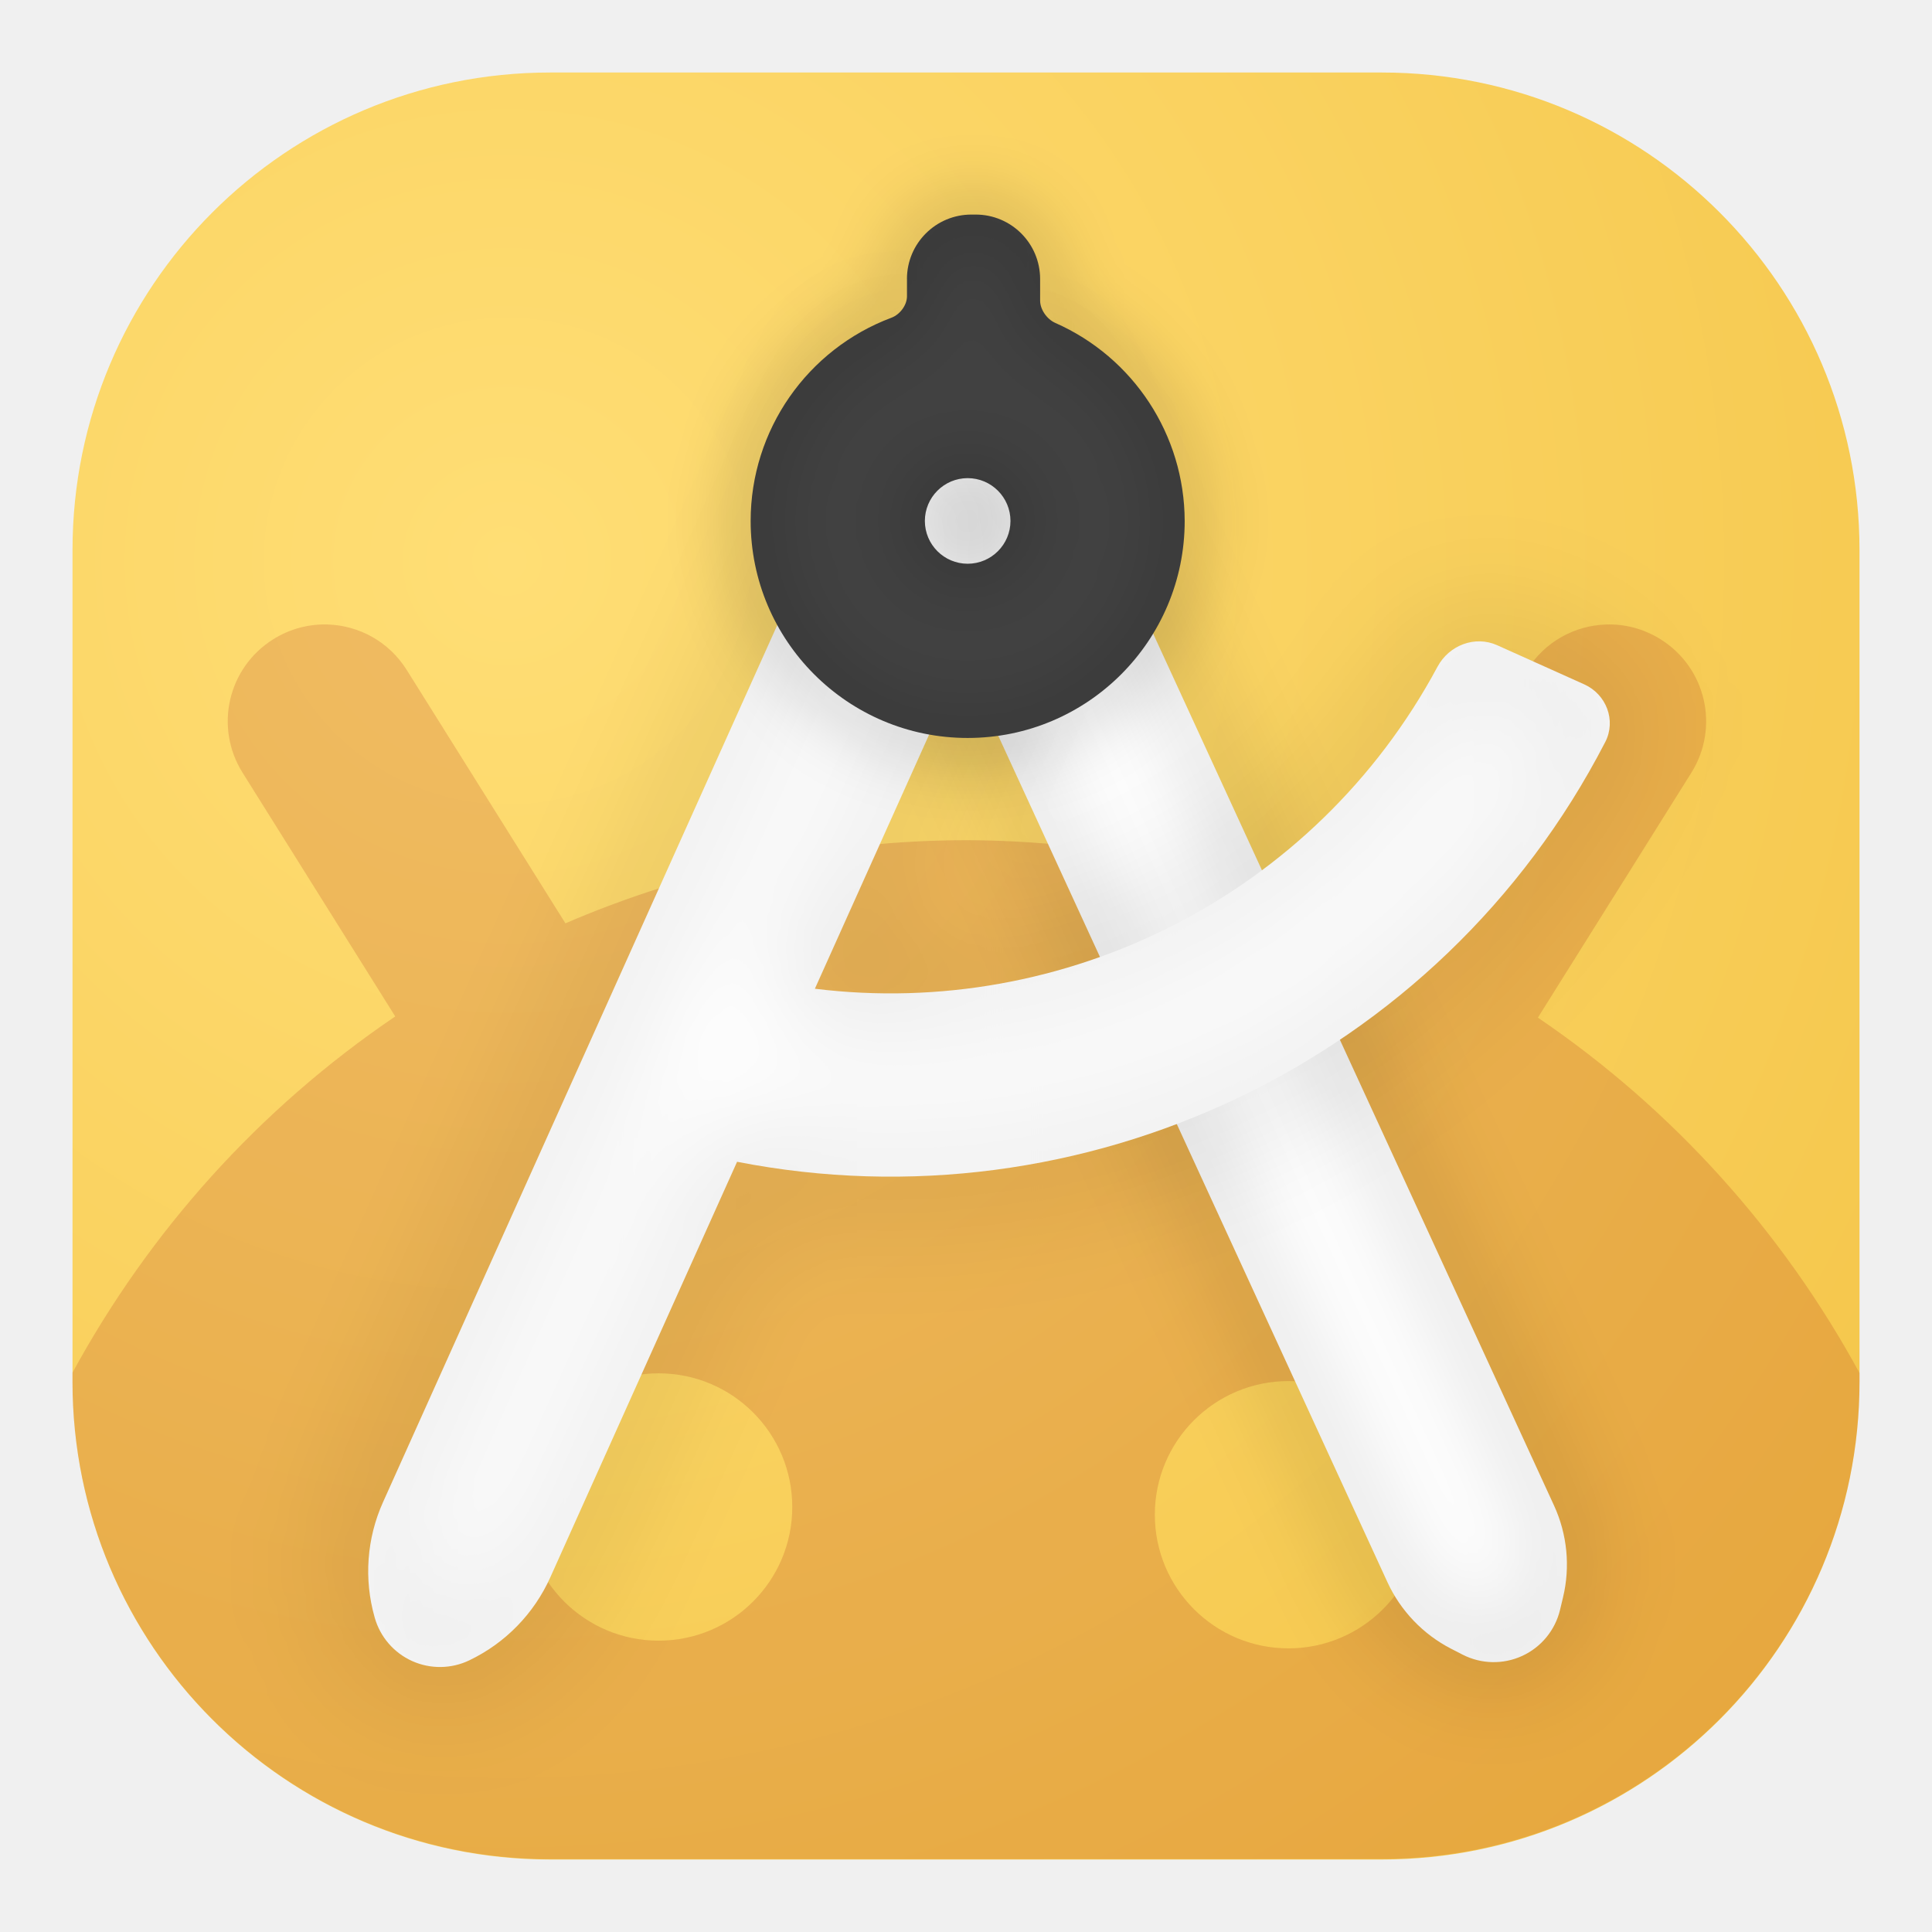
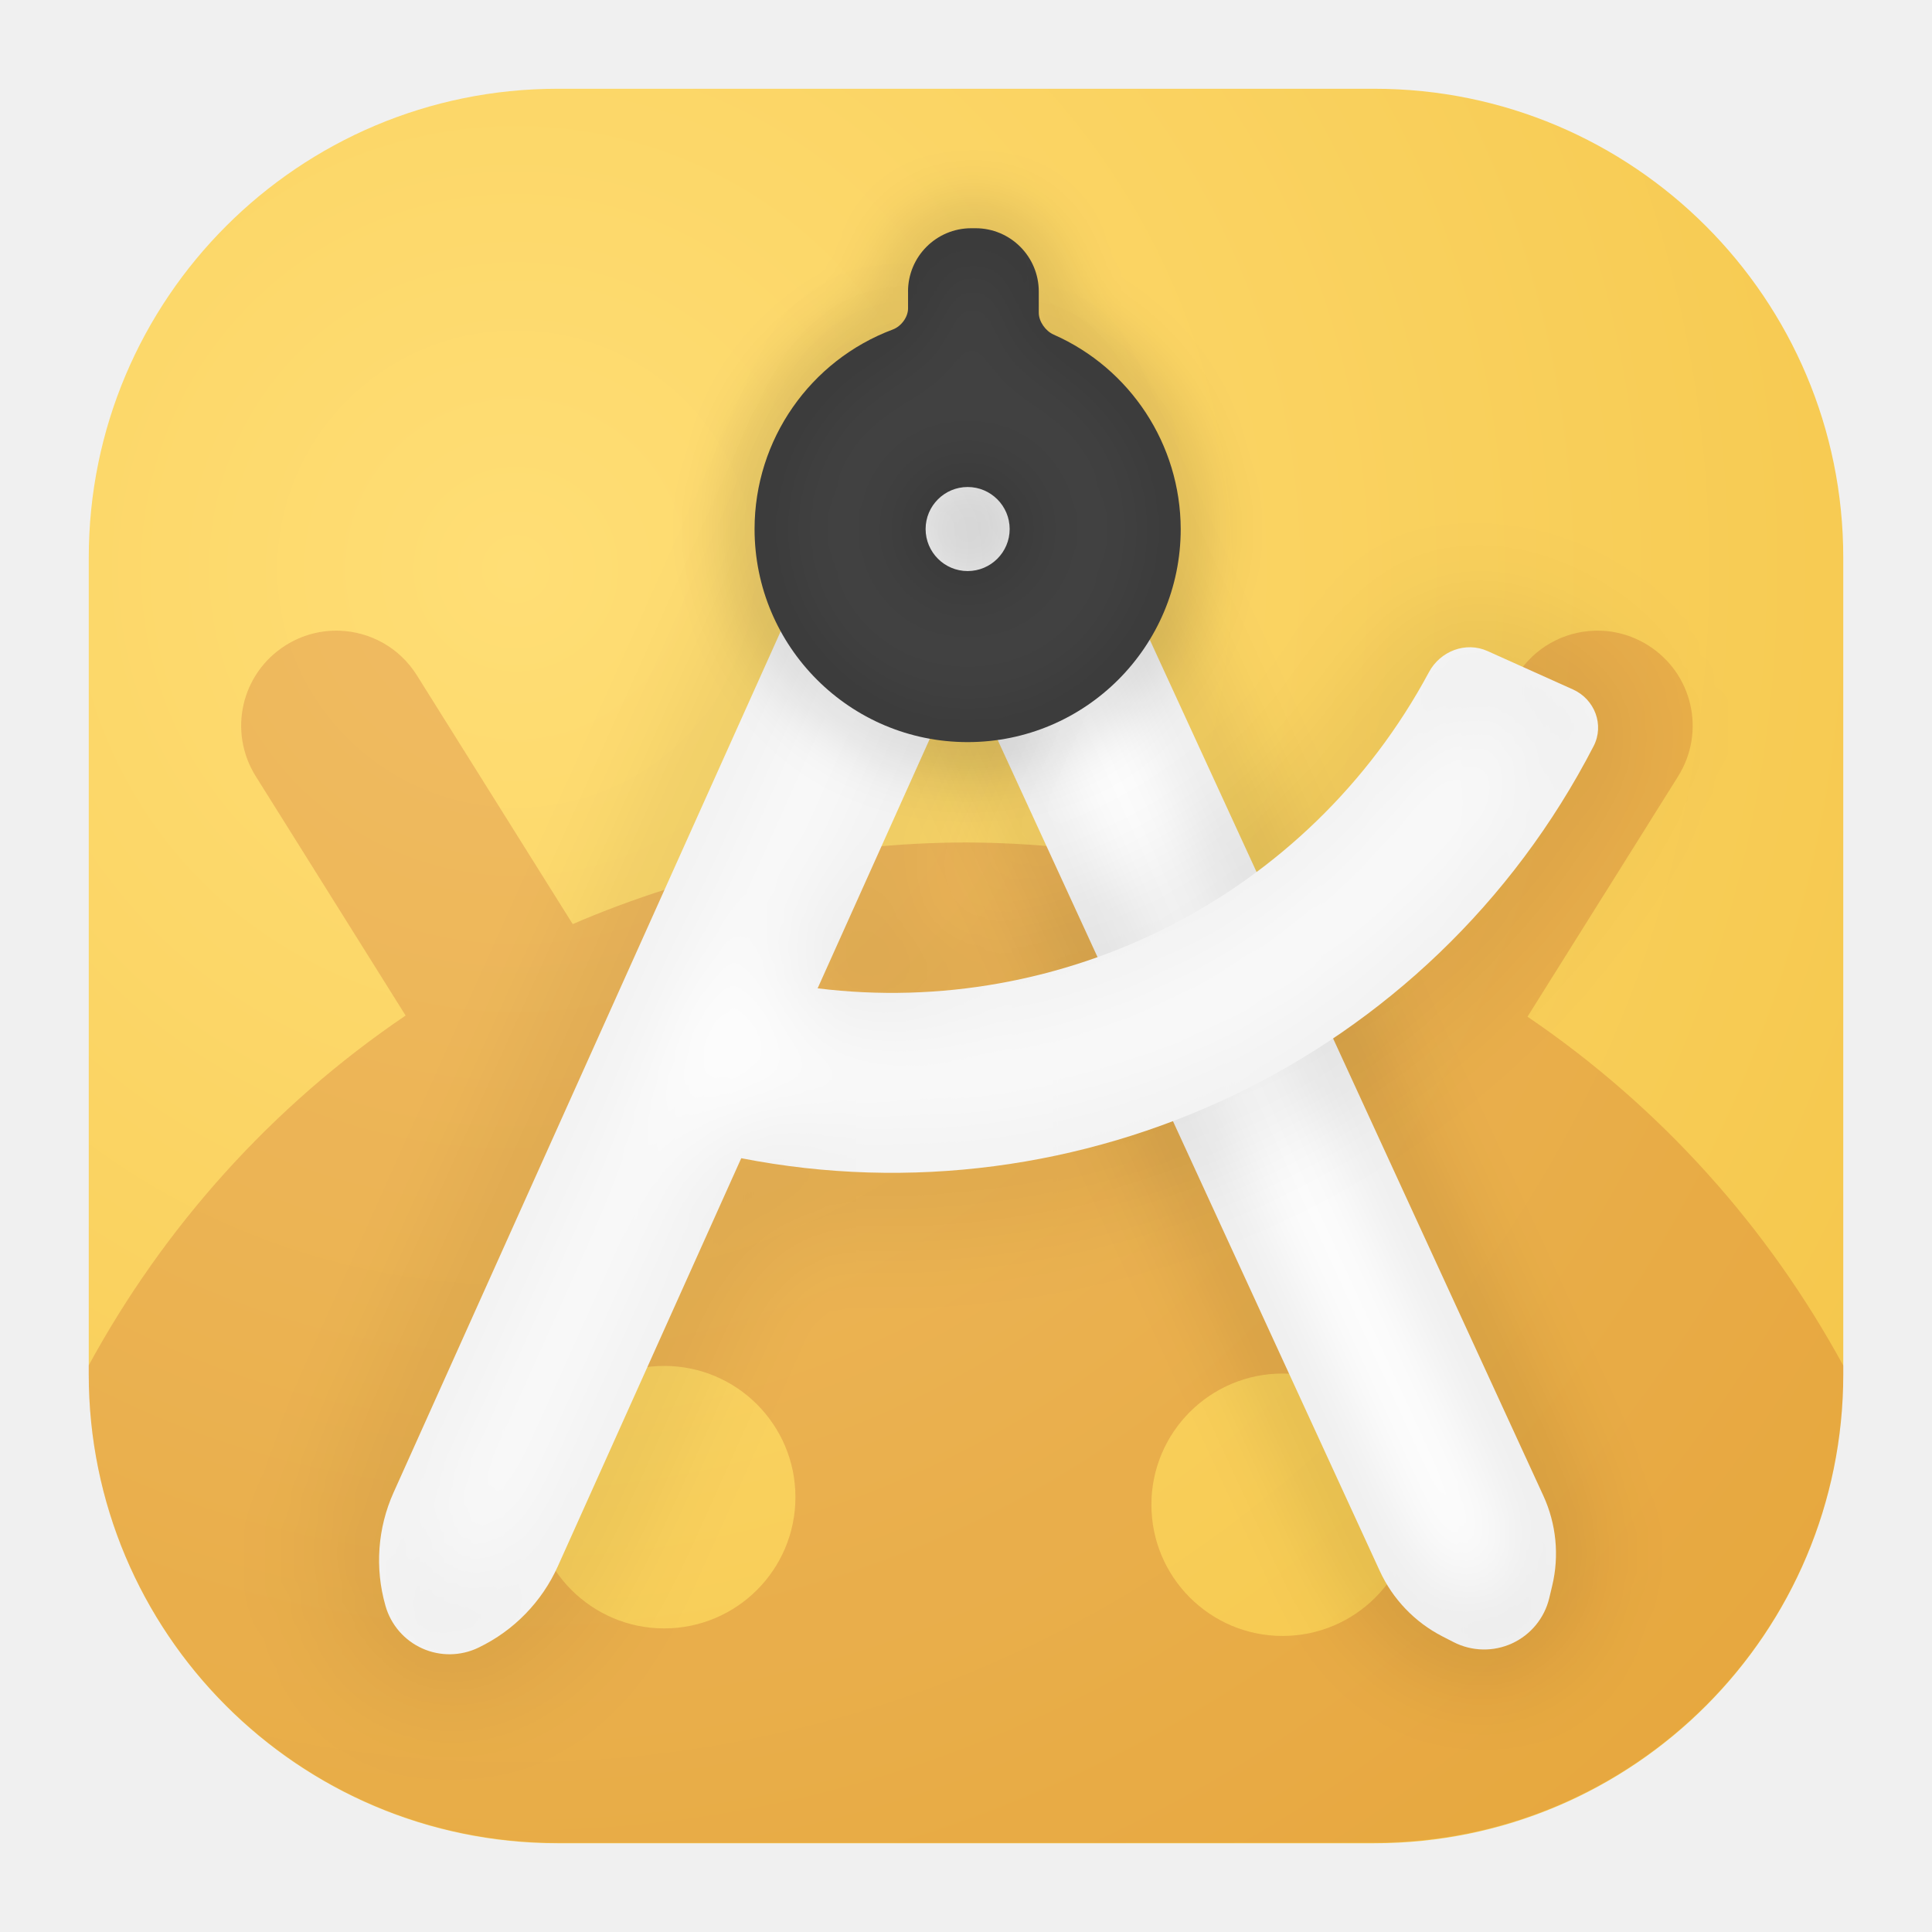
- <svg xmlns="http://www.w3.org/2000/svg" xmlns:xlink="http://www.w3.org/1999/xlink" width="54" height="54" version="1.1" id="svg15">
+ <svg xmlns="http://www.w3.org/2000/svg" xmlns:xlink="http://www.w3.org/1999/xlink" width="55" height="55" version="1.1" id="svg15">
  <defs id="defs15">
    <filter style="color-interpolation-filters:sRGB" id="filter23" x="-0.195" y="-0.162" width="1.391" height="1.324">
      <feGaussianBlur stdDeviation="1.016" id="feGaussianBlur23" />
    </filter>
    <filter style="color-interpolation-filters:sRGB" id="filter21" x="-0.118" y="-0.113" width="1.236" height="1.226">
      <feGaussianBlur stdDeviation="1.788" id="feGaussianBlur21" />
    </filter>
    <filter style="color-interpolation-filters:sRGB" id="filter22" x="-0.16" y="-0.087" width="1.32" height="1.174">
      <feGaussianBlur stdDeviation="1.361" id="feGaussianBlur22" />
    </filter>
    <radialGradient xlink:href="#linearGradient17" id="radialGradient18" cx="19.367" cy="21.565" fx="19.367" fy="21.565" r="24.974" gradientUnits="userSpaceOnUse" gradientTransform="matrix(2.357956,1.361367,-1.361367,2.357956,3.058646,-55.64931)" />
    <linearGradient id="linearGradient17">
      <stop style="stop-color:#ffde75;stop-opacity:1;" offset="0" id="stop17" />
      <stop style="stop-color:#f0bb37;stop-opacity:1;" offset="1" id="stop18" />
    </linearGradient>
  </defs>
-   <g id="g1" transform="translate(-5,-5)">
+   <g id="g1" transform="translate(-4.5,-4.5)">
    <path id="rect17" style="fill:url(#radialGradient18);stroke:#000000;stroke-width:0;stroke-linecap:round;stroke-linejoin:round" d="M 20.566,7.902 H 43.815 A 13.349,13.349 45 0 1 57.164,21.251 V 44.5 A 13.349,13.349 135 0 1 43.815,57.849 l -23.249,0 A 13.349,13.349 45 0 1 7.217,44.5 l 0,-23.249 A 13.349,13.349 135 0 1 20.566,7.902 Z" transform="translate(-0.1902526,-0.8752655)" />
    <path id="rect17-20" style="opacity:0.257;mix-blend-mode:hard-light;fill:#623434;fill-opacity:1;stroke:#000000;stroke-width:0;stroke-linecap:round;stroke-linejoin:round" d="m 49.885,22.455 c -0.868,0.029 -1.706,0.477 -2.203,1.271 l -4.453,7.111 c -3.542,-1.534 -7.361,-2.343 -11.23,-2.354 -3.856,0.007 -7.662,0.804 -11.195,2.324 l -4.436,-7.082 c -0.498,-0.794 -1.333,-1.24 -2.201,-1.27 -0.521,-0.018 -1.053,0.114 -1.529,0.412 -1.271,0.796 -1.654,2.461 -0.857,3.732 l 4.266,6.811 C 12.232,35.995 9.169,39.429 7.025,43.369 V 43.625 A 13.349,13.349 0 0 0 20.254,56.963 c 8.606,10e-4 16.038,-2.46e-4 23.545,-0.006 A 13.349,13.349 0 0 0 56.975,43.625 v -0.248 c -2.137,-3.929 -5.192,-7.353 -8.99,-9.934 l 4.287,-6.842 c 0.796,-1.271 0.414,-2.936 -0.857,-3.732 -0.477,-0.299 -1.008,-0.432 -1.529,-0.414 z M 23.41,43.385 a 3.736,3.736 0 0 1 3.734,3.736 3.736,3.736 0 0 1 -3.734,3.736 3.736,3.736 0 0 1 -3.736,-3.736 3.736,3.736 0 0 1 3.736,-3.736 z m 17.604,0.217 a 3.736,3.736 0 0 1 3.734,3.734 3.736,3.736 0 0 1 -3.734,3.736 3.736,3.736 0 0 1 -3.736,-3.736 3.736,3.736 0 0 1 3.736,-3.734 z" />
    <path style="fill:#ffffff;fill-opacity:1;stroke:none;stroke-width:0.462;stroke-linecap:round;stroke-linejoin:round;stroke-dasharray:none;stroke-opacity:1" d="m 29.087,16.099 15.668,34.077 a 4.229,4.229 46.238 0 0 1.911,1.996 l 0.339,0.174 a 2.041,2.041 155.327 0 0 2.916,-1.34 l 0.089,-0.372 A 4.225,4.225 84.397 0 0 49.741,47.884 L 34.073,13.807 Z" id="path15-3" transform="matrix(0.9340559,0,0,0.9340559,1.97471,2.353346)" />
    <path style="fill:none;fill-opacity:1;stroke:#000000;stroke-width:0.2;stroke-linecap:round;stroke-linejoin:round;stroke-dasharray:none;stroke-opacity:1;filter:url(#filter22)" d="m 29.087,16.099 15.668,34.077 a 4.229,4.229 46.238 0 0 1.911,1.996 l 0.339,0.174 a 2.041,2.041 155.327 0 0 2.916,-1.34 l 0.089,-0.372 A 4.225,4.225 84.397 0 0 49.741,47.884 L 34.073,13.807 Z" id="path15-3-2" transform="matrix(0.9340559,0,0,0.9340559,1.97191,2.352022)" />
    <path id="path15" style="fill:#ffffff;fill-opacity:1;stroke:none;stroke-width:0.462;stroke-linecap:round;stroke-linejoin:round;stroke-dasharray:none;stroke-opacity:1" d="M 29.923,13.918 14.699,47.786 a 5.035,5.035 94.16 0 0 -0.25,3.442 l 0.004,0.015 a 2.028,2.028 24.181 0 0 2.832,1.272 l 0.012,-0.006 a 5.041,5.041 134.226 0 0 2.408,-2.474 L 25.295,37.598 c 10.31,2.019 21.011,-2.937 25.978,-12.559 0.334,-0.647 0.034,-1.43 -0.63,-1.728 l -2.603,-1.17 c -0.664,-0.299 -1.441,5.98e-4 -1.785,0.642 -3.682,6.86 -11.177,10.56 -18.632,9.637 l 7.306,-16.253 z" transform="matrix(0.9340559,0,0,0.9340559,1.97471,2.353346)" />
    <path id="path15-7" style="fill:none;fill-opacity:1;stroke:#000000;stroke-width:0.2;stroke-linecap:round;stroke-linejoin:round;stroke-dasharray:none;stroke-opacity:1;filter:url(#filter21)" d="M 29.923,13.918 14.699,47.786 a 5.035,5.035 94.16 0 0 -0.25,3.442 l 0.004,0.015 a 2.028,2.028 24.181 0 0 2.832,1.272 l 0.012,-0.006 a 5.041,5.041 134.226 0 0 2.408,-2.474 L 25.295,37.598 c 10.31,2.019 21.011,-2.937 25.978,-12.559 0.334,-0.647 0.034,-1.43 -0.63,-1.728 l -2.603,-1.17 c -0.664,-0.299 -1.441,5.98e-4 -1.785,0.642 -3.682,6.86 -11.177,10.56 -18.632,9.637 l 7.306,-16.253 z" transform="matrix(0.9340559,0,0,0.9340559,1.97191,2.352022)" />
    <path id="path17" style="fill:#414141;fill-opacity:1;stroke:none;stroke-width:0.581;stroke-linecap:round;stroke-linejoin:round;stroke-dasharray:none;stroke-opacity:1" d="m 30.379,11.182 v 0.516 c 0,0.269 -0.211,0.547 -0.463,0.642 -2.519,0.943 -4.215,3.359 -4.215,6.082 2.91e-4,3.586 2.908,6.494 6.494,6.494 3.586,-2.91e-4 6.494,-2.908 6.494,-6.494 -0.007,-2.581 -1.538,-4.896 -3.873,-5.926 -0.247,-0.109 -0.453,-0.398 -0.453,-0.668 V 11.182 A 1.928,1.928 45 0 0 32.435,9.254 h -0.129 a 1.928,1.928 135 0 0 -1.928,1.928 z m 1.816,5.959 c 0.707,7.61e-4 1.28,0.574 1.281,1.281 -7.61e-4,0.707 -0.574,1.28 -1.281,1.281 -0.707,-7.61e-4 -1.28,-0.574 -1.281,-1.281 7.61e-4,-0.707 0.574,-1.28 1.281,-1.281 z" transform="matrix(0.9340559,0,0,0.9340559,1.97471,2.353346)" />
    <path id="path17-9" style="fill:none;fill-opacity:1;stroke:#000000;stroke-width:0.2;stroke-linecap:round;stroke-linejoin:round;stroke-dasharray:none;stroke-opacity:1;filter:url(#filter23)" d="m 30.379,11.182 v 0.516 c 0,0.269 -0.211,0.547 -0.463,0.642 -2.519,0.943 -4.215,3.359 -4.215,6.082 2.91e-4,3.586 2.908,6.494 6.494,6.494 3.586,-2.91e-4 6.494,-2.908 6.494,-6.494 -0.007,-2.581 -1.538,-4.896 -3.873,-5.926 -0.247,-0.109 -0.453,-0.398 -0.453,-0.668 V 11.182 A 1.928,1.928 45 0 0 32.435,9.254 h -0.129 a 1.928,1.928 135 0 0 -1.928,1.928 z m 1.816,5.959 c 0.707,7.61e-4 1.28,0.574 1.281,1.281 -7.61e-4,0.707 -0.574,1.28 -1.281,1.281 -0.707,-7.61e-4 -1.28,-0.574 -1.281,-1.281 7.61e-4,-0.707 0.574,-1.28 1.281,-1.281 z" transform="matrix(0.9340559,0,0,0.9340559,1.97471,2.353346)" />
  </g>
</svg>
